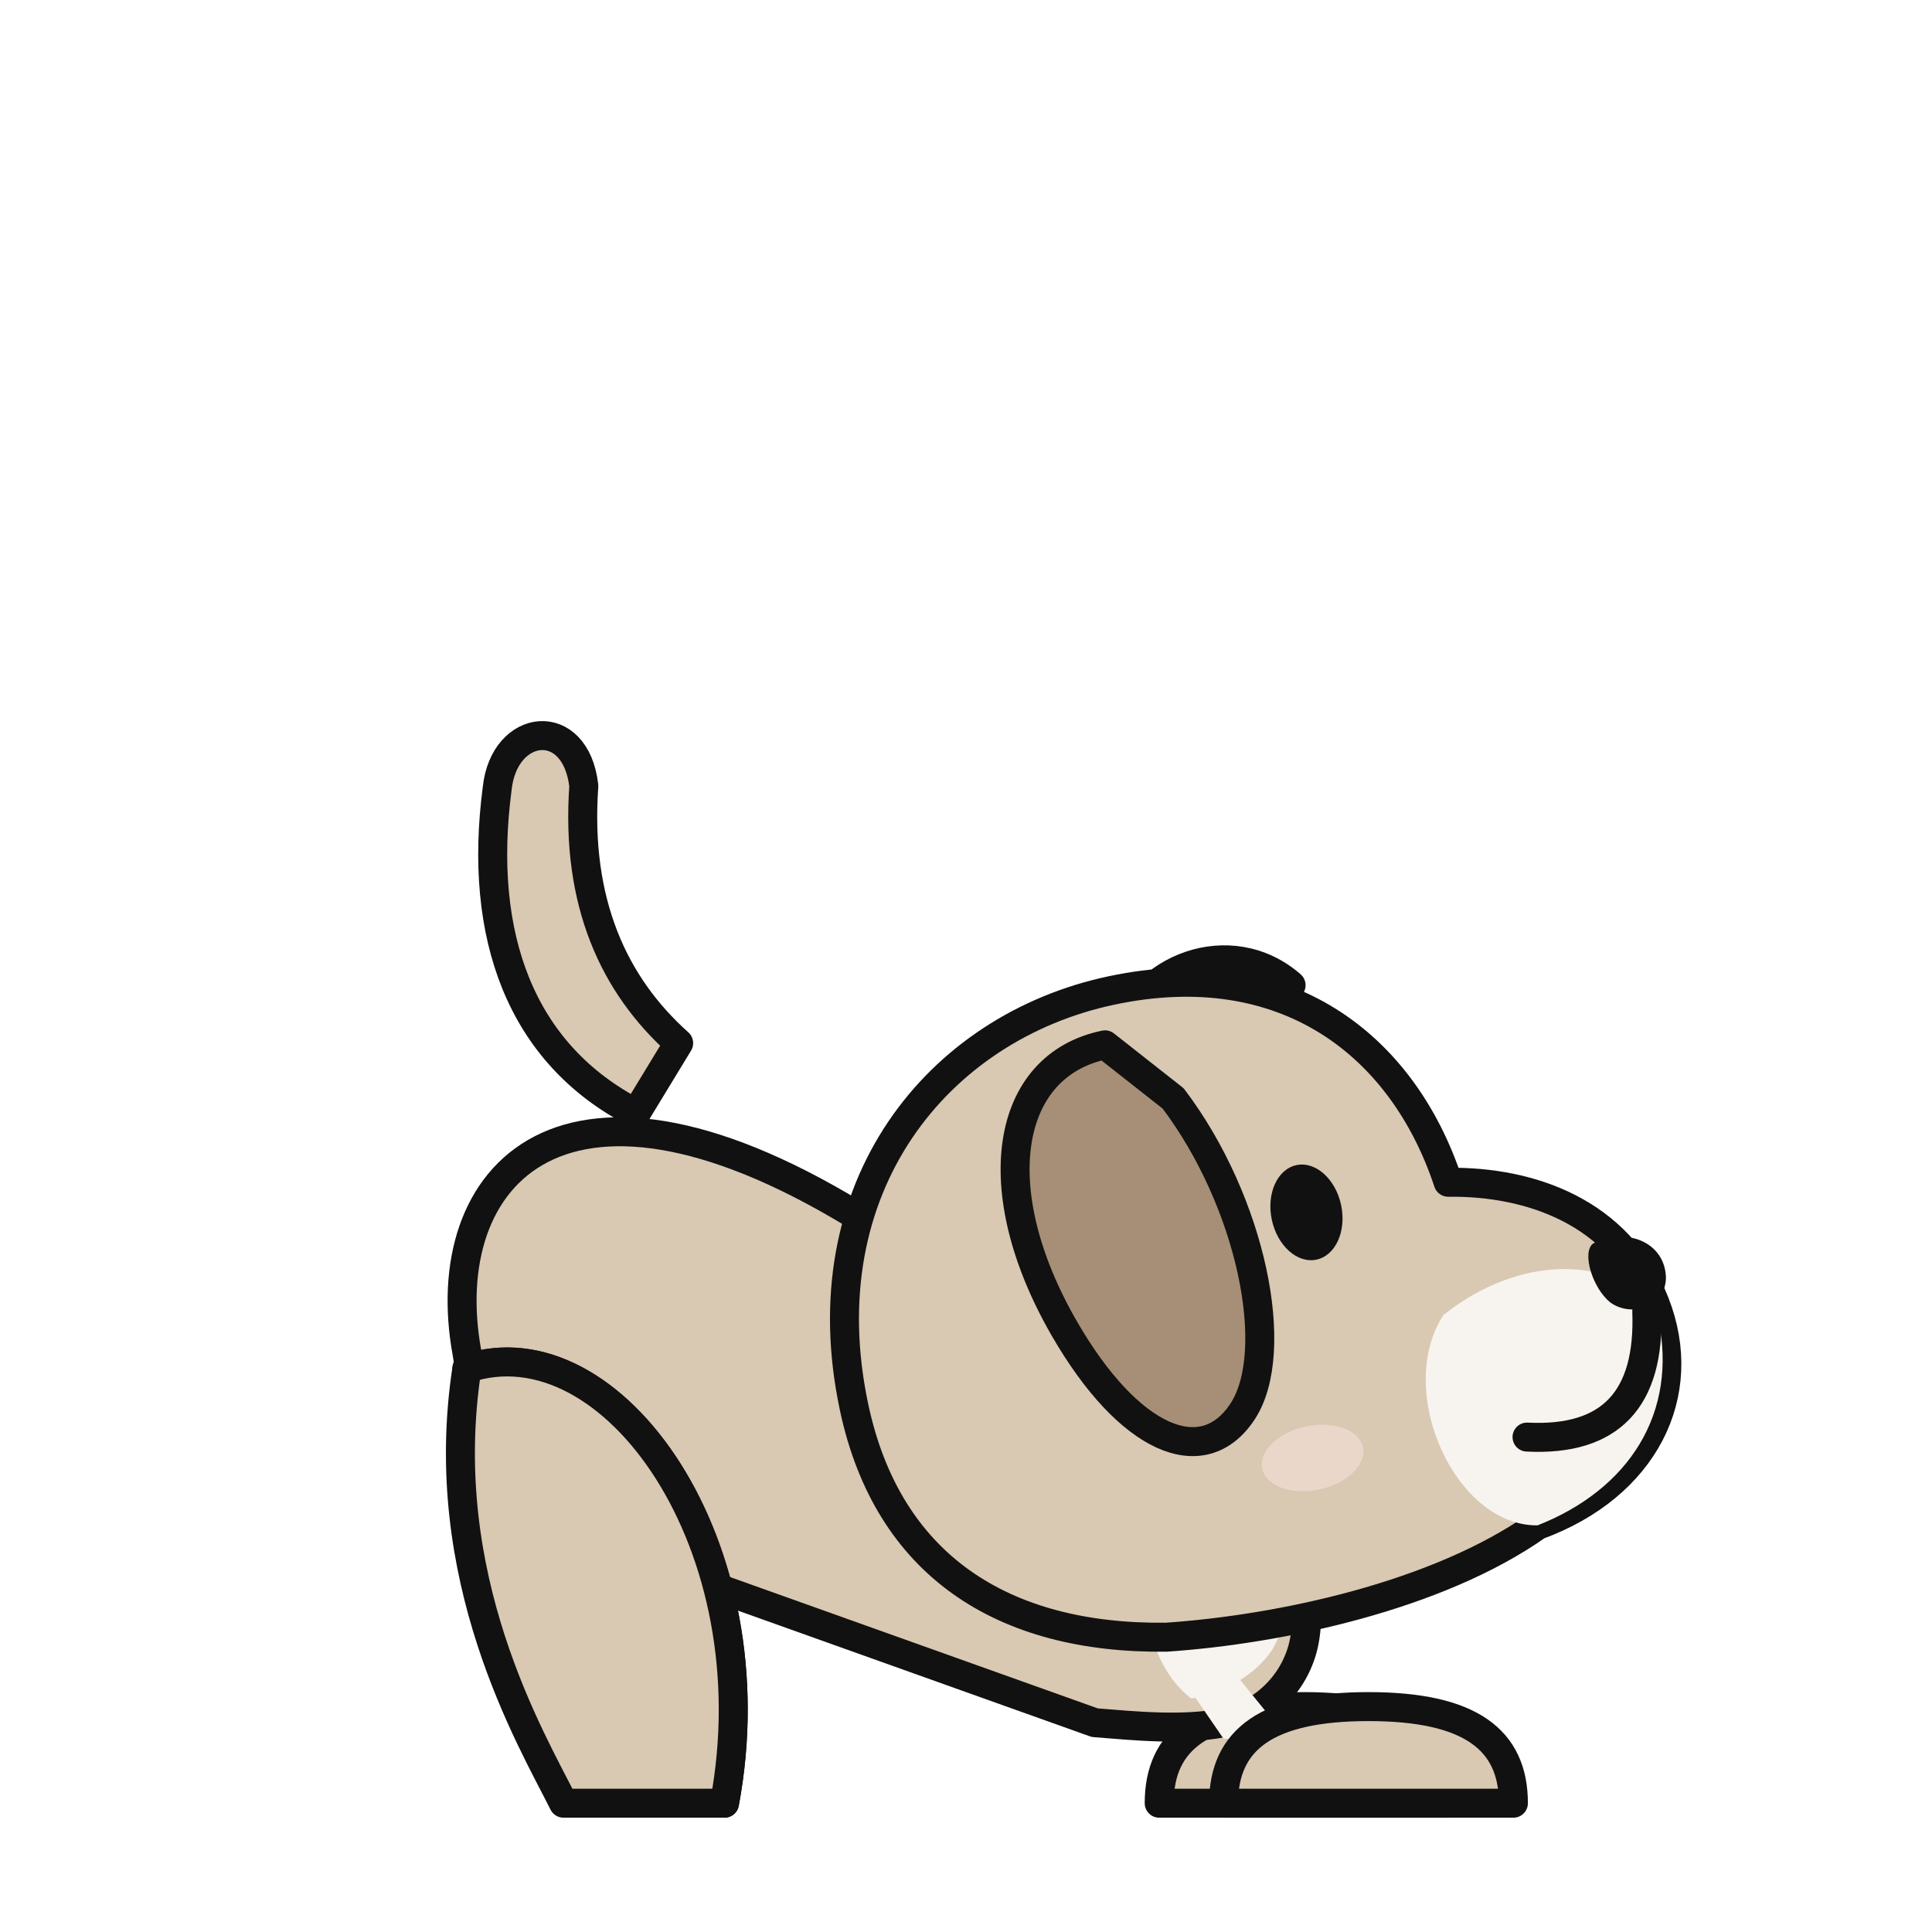
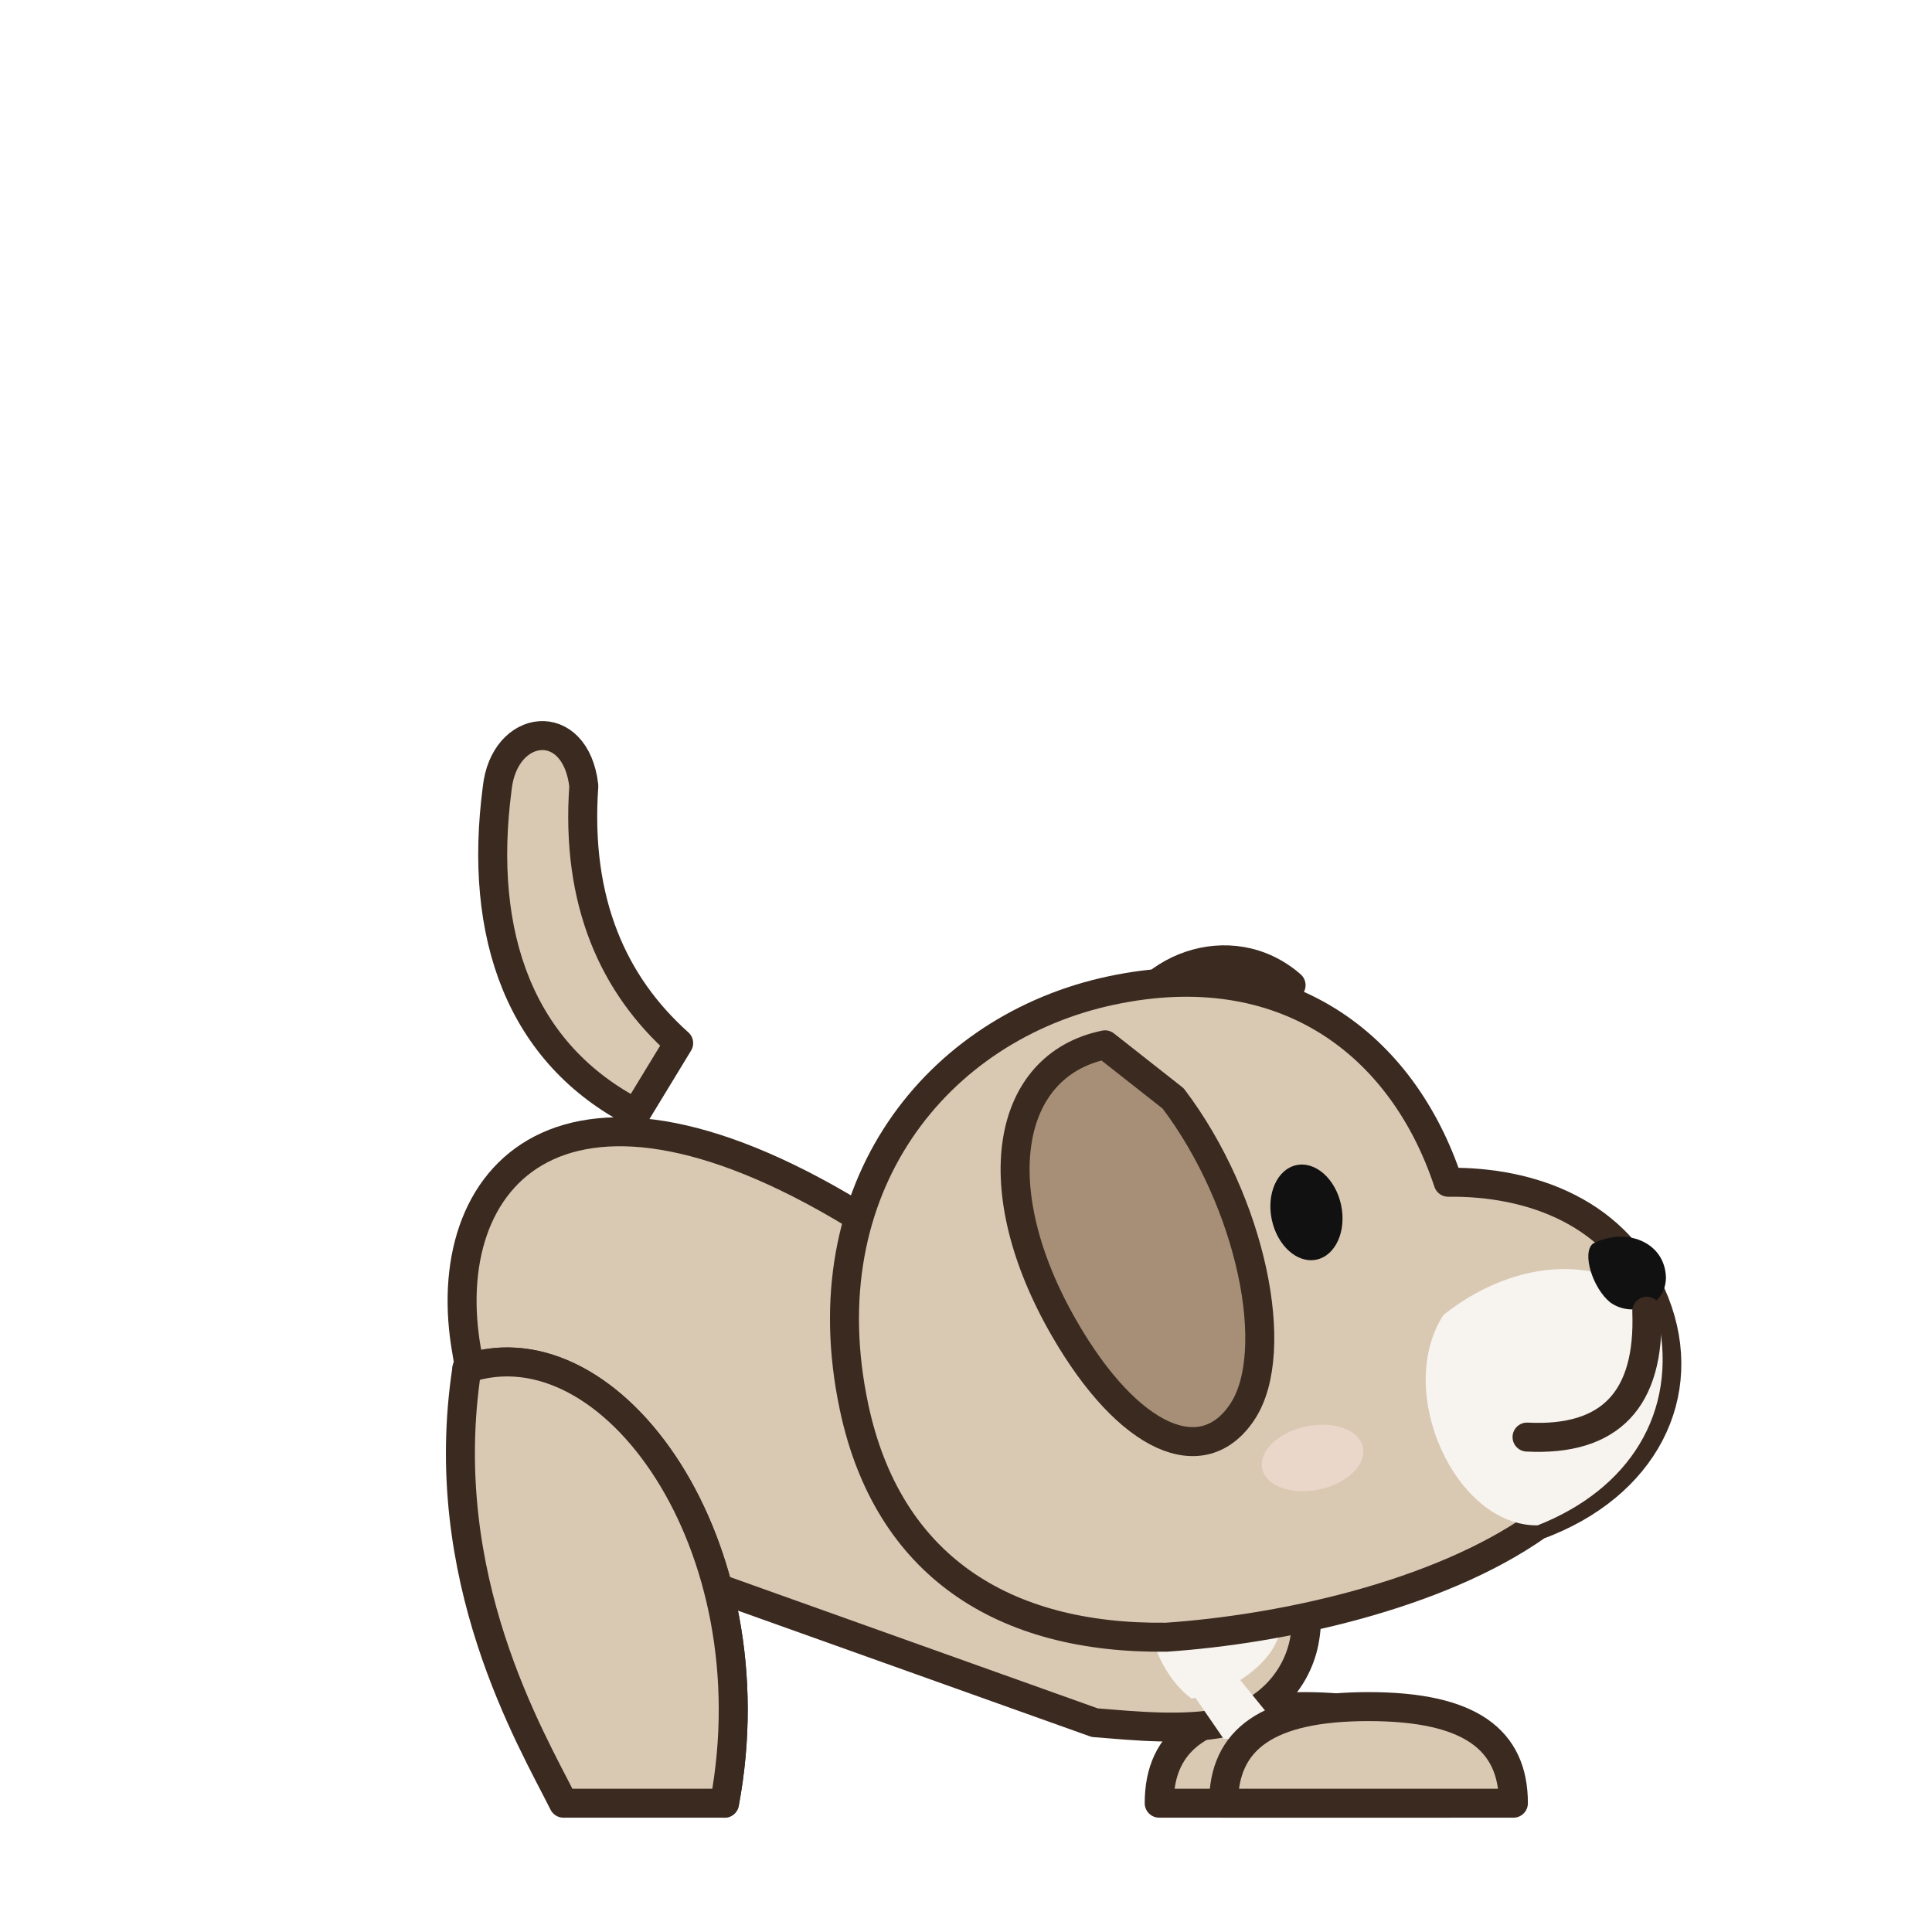
<svg xmlns="http://www.w3.org/2000/svg" viewBox="0 0 120 120" width="120" height="120">
  <g id="dog" transform="translate(60 112)">
    <g id="tail" transform="translate(-24 -42) rotate(20)">
-       <path id="tail-shape" d="M3 -2C-1 -2.5 -4.25 -4.25 -6.75 -7C-9.25 -9.75 -11 -13.5 -12 -18C-13 -22 -9 -24 -7 -20C-6 -16.5 -4.5 -13.75 -2.62 -11.62C-0.75 -9.5 1.5 -8 4 -7Z" fill="#D9C8B2" stroke="#111111" stroke-width="1.8" stroke-linejoin="round" />
+       <path id="tail-shape" d="M3 -2C-1 -2.5 -4.25 -4.25 -6.75 -7C-9.25 -9.75 -11 -13.5 -12 -18C-13 -22 -9 -24 -7 -20C-6 -16.5 -4.5 -13.75 -2.62 -11.62C-0.75 -9.5 1.5 -8 4 -7Z" fill="#D9C8B2" stroke="#3A2A20" stroke-width="1.8" stroke-linejoin="round" />
    </g>
    <g id="leg-front-far" transform="translate(12 -12)">
      <path id="leg-front-far-shaft" d="M-2.5 0A2.5 2.5 0 0 1 2.5 0A2.5 2.5 0 0 1 -2.5 0ZM-1.5 0L1.5 0L5 8L1 8Z" fill="#F7F3EE" />
-       <path id="leg-front-far-paw" d="M0 12C0 8.04 2.7 6 9 6C15.3 6 18 8.04 18 12Z" fill="#D9C8B2" stroke="#111111" stroke-width="1.8" stroke-linejoin="round" />
+       <path id="leg-front-far-paw" d="M0 12C0 8.04 2.7 6 9 6C15.3 6 18 8.04 18 12Z" fill="#D9C8B2" stroke="#3A2A20" stroke-width="1.8" stroke-linejoin="round" />
    </g>
    <g id="body">
-       <path id="body-shape" d="M-20 -15C-25 -16 -30 -21 -31 -28C-33 -39 -25 -48 -6 -36C2 -31 8 -27 13 -23C18 -21 22 -15 21 -10C20.5 -7.5 18.5 -5.5 16 -5C13.5 -4.5 10.5 -4.8 8 -5Z" fill="#D9C8B2" stroke="#111111" stroke-width="1.8" stroke-linejoin="round" />
+       <path id="body-shape" d="M-20 -15C-25 -16 -30 -21 -31 -28C-33 -39 -25 -48 -6 -36C2 -31 8 -27 13 -23C18 -21 22 -15 21 -10C20.5 -7.5 18.5 -5.5 16 -5C13.5 -4.5 10.5 -4.8 8 -5Z" fill="#D9C8B2" stroke="#3A2A20" stroke-width="1.8" stroke-linejoin="round" />
      <path id="belly" d="M13 -21C17 -21 20 -18 20 -14C20 -12.5 19.8 -10.8 19 -9.5C18 -8 16 -6.8 14 -6.5C12 -8 11 -11 11 -14C11 -17 11.5 -21 13 -21Z" fill="#F7F3EE" />
    </g>
    <g id="leg-hind-near" transform="translate(-24 -24)">
      <path id="leg-hind-near-shaft" d="M-2.5 0A2.5 2.5 0 0 1 2.5 0A2.5 2.5 0 0 1 -2.5 0ZM-1.5 0L1.5 0L7 21L0 21Z" fill="#D9C8B2" />
-       <path id="haunch-line" d="M9 24C12 8 2 -6 -7 -3" fill="none" stroke="#111111" stroke-width="1.8" stroke-linecap="round" />
-       <path id="leg-hind-near-paw" d="M9 24C12 8 2 -6 -7 -3C-9 10 -3 20 -1 24Z" fill="#D9C8B2" stroke="#111111" stroke-width="1.8" stroke-linejoin="round" />
+       <path id="haunch-line" d="M9 24C12 8 2 -6 -7 -3" fill="none" stroke="#3A2A20" stroke-width="1.8" stroke-linecap="round" />
+       <path id="leg-hind-near-paw" d="M9 24C12 8 2 -6 -7 -3C-9 10 -3 20 -1 24Z" fill="#D9C8B2" stroke="#3A2A20" stroke-width="1.8" stroke-linejoin="round" />
    </g>
    <g id="leg-front-near" transform="translate(12 -12)">
      <path id="leg-front-near-shaft" d="M-2.5 0A2.5 2.5 0 0 1 2.5 0A2.5 2.5 0 0 1 -2.5 0ZM-1.5 0L1.5 0L8 8L4 8Z" fill="#F7F3EE" />
-       <path id="leg-front-near-paw" d="M4 12C4 8.04 6.7 6 13 6C19.3 6 22 8.04 22 12Z" fill="#D9C8B2" stroke="#111111" stroke-width="1.8" stroke-linejoin="round" />
+       <path id="leg-front-near-paw" d="M4 12C4 8.04 6.7 6 13 6C19.3 6 22 8.04 22 12Z" fill="#D9C8B2" stroke="#3A2A20" stroke-width="1.8" stroke-linejoin="round" />
    </g>
    <g id="head" transform="translate(16 -8) rotate(-12)">
      <g id="ear-right" transform="translate(6 -41)">
-         <path id="ear-right-shape" d="M-4 1C-2 -3 4 -4 7 0C5 2 0 2.5 -4 1Z" fill="#A68F76" stroke="#111111" stroke-width="1.8" stroke-linejoin="round" />
+         <path id="ear-right-shape" d="M-4 1C-2 -3 4 -4 7 0C5 2 0 2.5 -4 1Z" fill="#A68F76" stroke="#3A2A20" stroke-width="1.8" stroke-linejoin="round" />
      </g>
-       <path id="head-shape" d="M-19 -21C-19 -35 -9 -43 2 -43C13 -43 19 -36 20 -27C25 -26 30 -23 31 -17C32 -11 28 -6 21 -5C14 -2 4 -2 -3 -3C-13 -5 -19 -11 -19 -21Z" fill="#D9C8B2" stroke="#111111" stroke-width="1.8" stroke-linejoin="round" />
+       <path id="head-shape" d="M-19 -21C-19 -35 -9 -43 2 -43C13 -43 19 -36 20 -27C25 -26 30 -23 31 -17C32 -11 28 -6 21 -5C14 -2 4 -2 -3 -3C-13 -5 -19 -11 -19 -21Z" fill="#D9C8B2" stroke="#3A2A20" stroke-width="1.8" stroke-linejoin="round" />
      <path id="muzzle" d="M18 -19C24 -22 30 -20 31 -16C31 -10 27 -6 21 -5C16 -6 14 -15 18 -19Z" fill="#F7F3EE" />
      <path id="cheeks" d="M5 -12a3.2 2 0 1 0 6.4 0a3.2 2 0 1 0 -6.4 0Z" fill="#EBD7CA" />
      <g id="ear-left" transform="translate(-1 -36) rotate(-18)">
-         <path id="ear-left-shape" d="M3 -3C-3 -5 -8 1 -8 11C-8 19 -5 23 -1 21C3 19 6 10 5 2Z" fill="#A68F76" stroke="#111111" stroke-width="1.8" stroke-linejoin="round" />
+         <path id="ear-left-shape" d="M3 -3C-3 -5 -8 1 -8 11C-8 19 -5 23 -1 21C3 19 6 10 5 2Z" fill="#A68F76" stroke="#3A2A20" stroke-width="1.8" stroke-linejoin="round" />
      </g>
      <g id="eyes-open" transform="translate(11 -27)">
        <path d="M-2.2 0a2.2 3 0 1 0 4.4 0a2.2 3 0 1 0 -4.4 0Z" fill="#111111" />
      </g>
      <g id="eyes-closed" transform="translate(11 -27)" opacity="0">
-         <path d="M-3 -0.5Q0 2.5 3 -0.5" fill="none" stroke="#111111" stroke-width="1.8" stroke-linecap="round" />
+         <path d="M-3 -0.5Q0 2.5 3 -0.5" fill="none" stroke="#3A2A20" stroke-width="1.8" stroke-linecap="round" />
      </g>
      <g id="eyes-happy" transform="translate(11 -27)" opacity="0">
-         <path d="M-3 1Q0 -2.5 3 1" fill="none" stroke="#111111" stroke-width="1.8" stroke-linecap="round" />
+         <path d="M-3 1Q0 -2.5 3 1" fill="none" stroke="#3A2A20" stroke-width="1.8" stroke-linecap="round" />
      </g>
      <path id="nose" d="M28 -21.4C30.2 -22 32.4 -20.6 32 -18.4C31.6 -16.6 29.4 -16.4 28.3 -17.6C27.4 -18.7 27.2 -21 28 -21.4Z" fill="#111111" />
-       <path id="mouth" d="M30.4 -16.6Q29 -8.5 21.5 -10.5" fill="none" stroke="#111111" stroke-width="1.8" stroke-linecap="round" />
+       <path id="mouth" d="M30.4 -16.6Q29 -8.5 21.5 -10.5" fill="none" stroke="#3A2A20" stroke-width="1.8" stroke-linecap="round" />
    </g>
  </g>
</svg>
